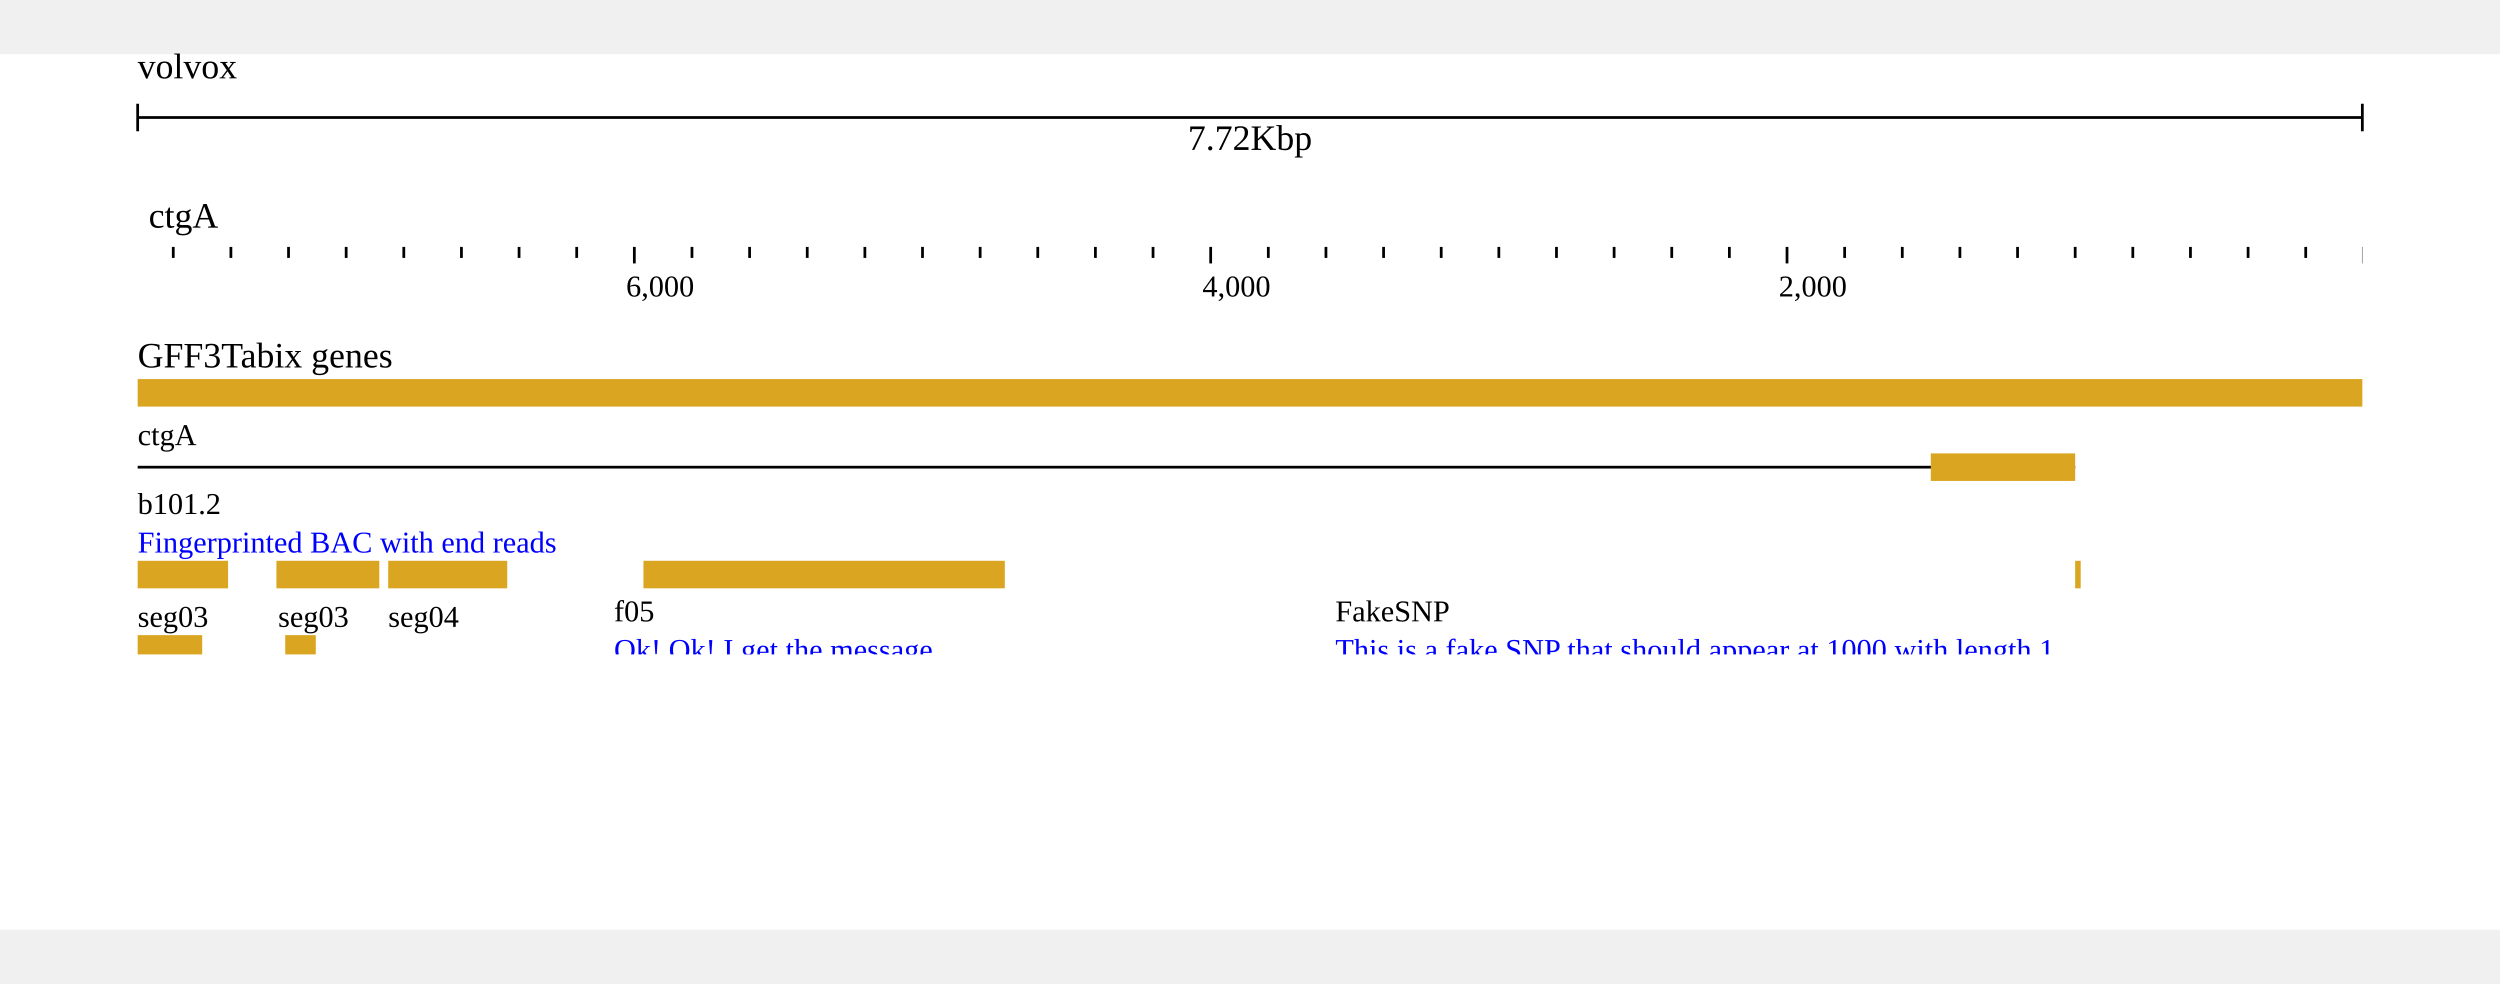
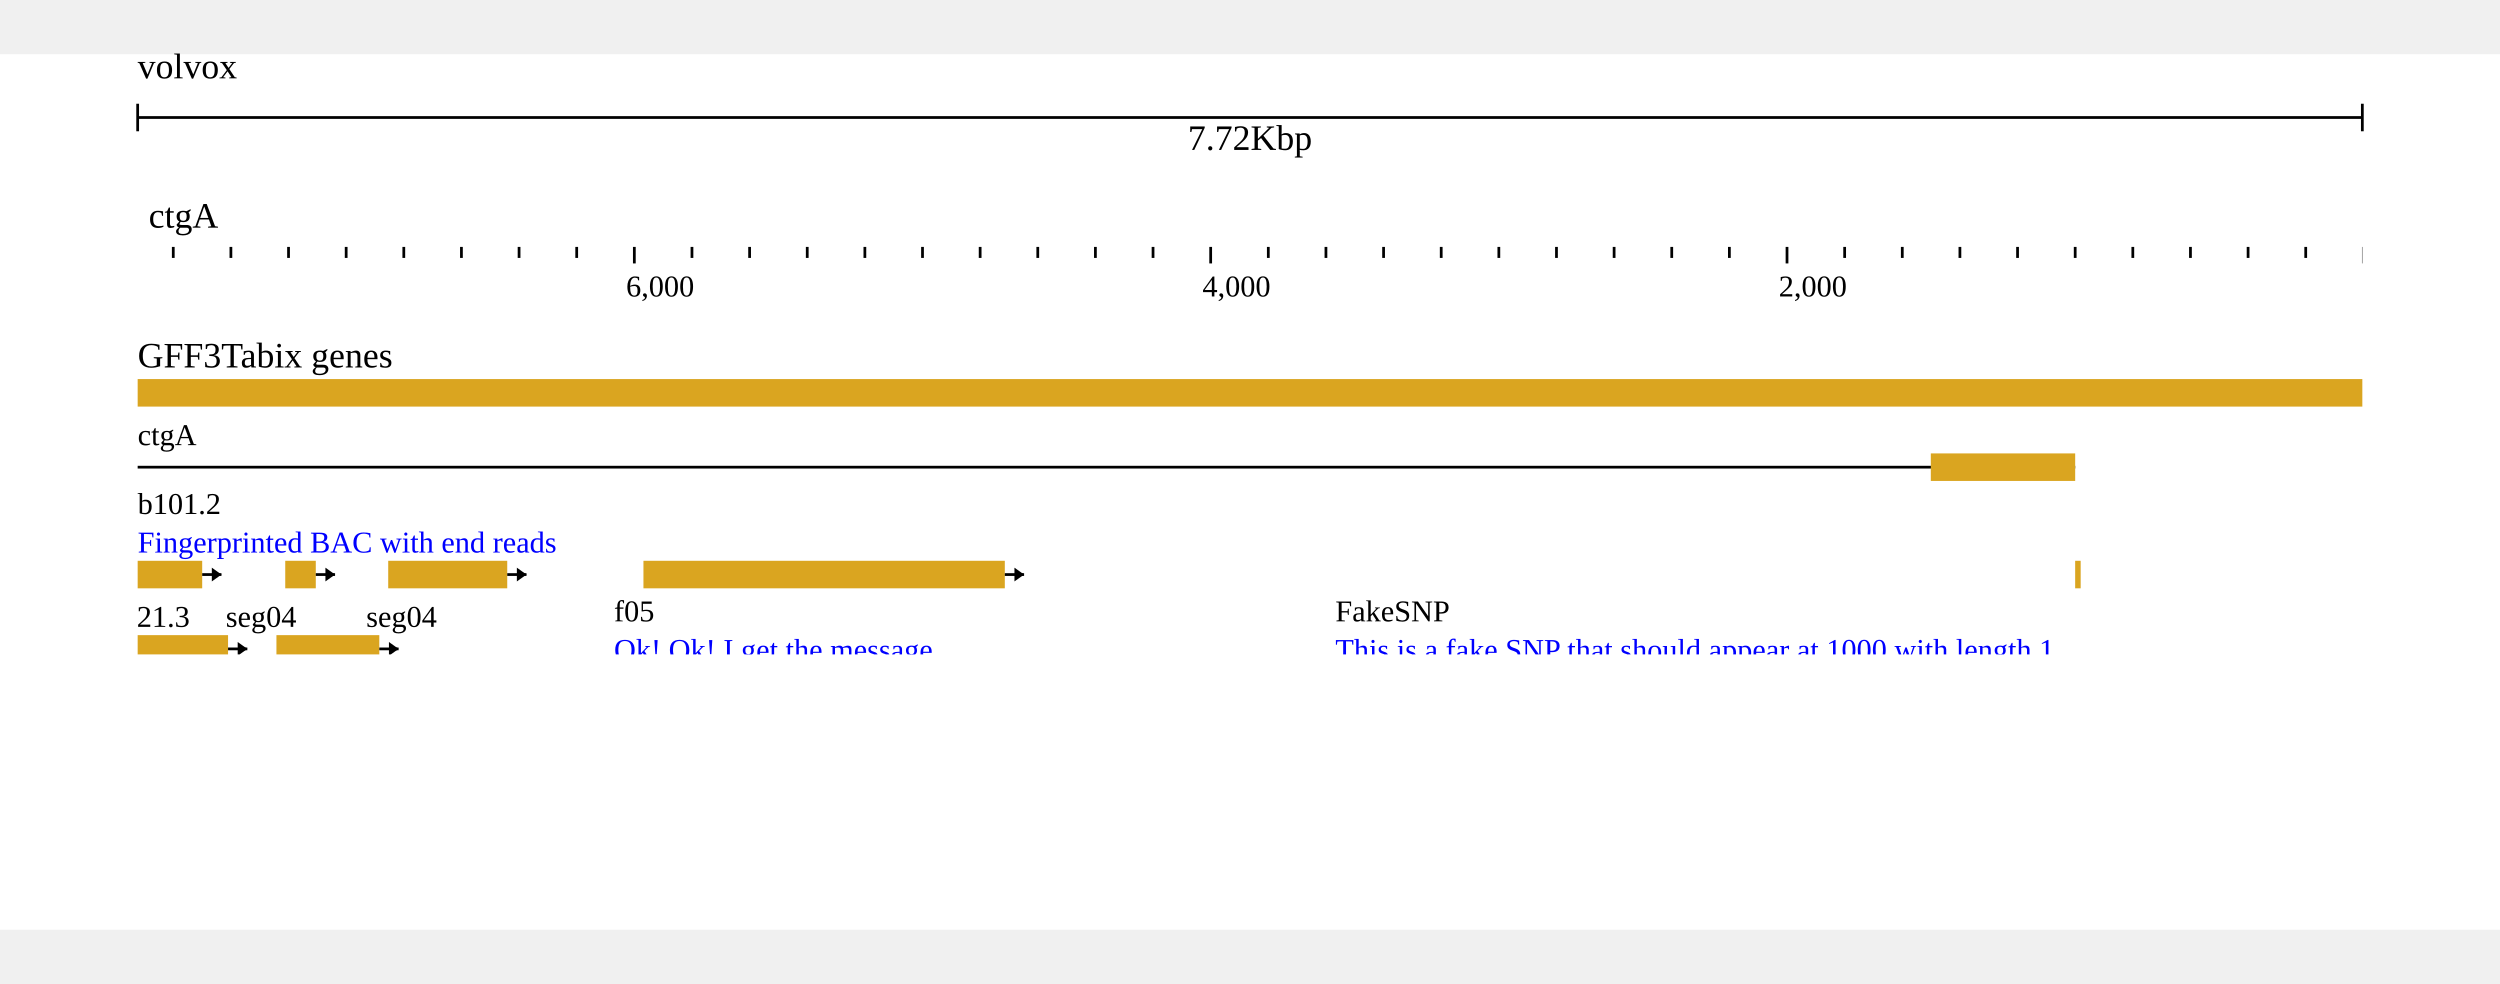
<svg xmlns="http://www.w3.org/2000/svg" width="808" height="318" viewBox="0,0,908,318">
  <rect width="908" height="318" fill="#ffffff" />
  <g transform="translate(50 0)">
    <g transform="translate(0)">
      <g id="header">
        <text x="0" y="0" dominant-baseline="hanging" font-size="13" fill="#000000">volvox</text>
        <g transform="translate(0 13)">
          <line x1="0" x2="808" y1="10" y2="10" stroke="#000000" />
          <line x1="0" x2="0" y1="5" y2="15" stroke="#000000" />
          <line x1="808" x2="808" y1="5" y2="15" stroke="#000000" />
          <text x="404" y="13" text-anchor="middle" dominant-baseline="hanging" font-size="13" fill="#000000">7.72Kbp</text>
        </g>
        <g transform="translate(0 50)">
          <g>
            <defs>
              <clipPath id="clip-{volvox}ctgA:3.534653465343581..7722.534653465344[rev]-0-reversed">
                <rect x="0" y="0" width="808" height="100" />
              </clipPath>
            </defs>
            <g transform="translate(0 0)">
              <g clip-path="url(#clip-{volvox}ctgA:3.534653465343581..7722.534653465344[rev]-0-reversed)">
                <text x="4" y="13" font-size="13" fill="#000000">ctgA</text>
                <g transform="translate(0 20)">
                  <line x1="829.303" x2="829.303" y1="0" y2="4" stroke-width="1" stroke="#000000" />
                  <line x1="808.37" x2="808.37" y1="0" y2="6" stroke-width="1" stroke="#000000" />
                  <line x1="787.437" x2="787.437" y1="0" y2="4" stroke-width="1" stroke="#000000" />
                  <line x1="766.505" x2="766.505" y1="0" y2="4" stroke-width="1" stroke="#000000" />
                  <line x1="745.572" x2="745.572" y1="0" y2="4" stroke-width="1" stroke="#000000" />
                  <line x1="724.639" x2="724.639" y1="0" y2="4" stroke-width="1" stroke="#000000" />
                  <line x1="703.707" x2="703.707" y1="0" y2="4" stroke-width="1" stroke="#000000" />
                  <line x1="682.774" x2="682.774" y1="0" y2="4" stroke-width="1" stroke="#000000" />
                  <line x1="661.841" x2="661.841" y1="0" y2="4" stroke-width="1" stroke="#000000" />
                  <line x1="640.909" x2="640.909" y1="0" y2="4" stroke-width="1" stroke="#000000" />
                  <line x1="619.976" x2="619.976" y1="0" y2="4" stroke-width="1" stroke="#000000" />
                  <line x1="599.044" x2="599.044" y1="0" y2="6" stroke-width="1" stroke="#000000" />
                  <line x1="578.111" x2="578.111" y1="0" y2="4" stroke-width="1" stroke="#000000" />
                  <line x1="557.178" x2="557.178" y1="0" y2="4" stroke-width="1" stroke="#000000" />
                  <line x1="536.246" x2="536.246" y1="0" y2="4" stroke-width="1" stroke="#000000" />
                  <line x1="515.313" x2="515.313" y1="0" y2="4" stroke-width="1" stroke="#000000" />
                  <line x1="494.38" x2="494.38" y1="0" y2="4" stroke-width="1" stroke="#000000" />
                  <line x1="473.448" x2="473.448" y1="0" y2="4" stroke-width="1" stroke="#000000" />
                  <line x1="452.515" x2="452.515" y1="0" y2="4" stroke-width="1" stroke="#000000" />
                  <line x1="431.582" x2="431.582" y1="0" y2="4" stroke-width="1" stroke="#000000" />
                  <line x1="410.65" x2="410.65" y1="0" y2="4" stroke-width="1" stroke="#000000" />
                  <line x1="389.717" x2="389.717" y1="0" y2="6" stroke-width="1" stroke="#000000" />
                  <line x1="368.784" x2="368.784" y1="0" y2="4" stroke-width="1" stroke="#000000" />
                  <line x1="347.852" x2="347.852" y1="0" y2="4" stroke-width="1" stroke="#000000" />
                  <line x1="326.919" x2="326.919" y1="0" y2="4" stroke-width="1" stroke="#000000" />
                  <line x1="305.987" x2="305.987" y1="0" y2="4" stroke-width="1" stroke="#000000" />
                  <line x1="285.054" x2="285.054" y1="0" y2="4" stroke-width="1" stroke="#000000" />
                  <line x1="264.121" x2="264.121" y1="0" y2="4" stroke-width="1" stroke="#000000" />
                  <line x1="243.189" x2="243.189" y1="0" y2="4" stroke-width="1" stroke="#000000" />
                  <line x1="222.256" x2="222.256" y1="0" y2="4" stroke-width="1" stroke="#000000" />
                  <line x1="201.323" x2="201.323" y1="0" y2="4" stroke-width="1" stroke="#000000" />
                  <line x1="180.391" x2="180.391" y1="0" y2="6" stroke-width="1" stroke="#000000" />
                  <line x1="159.458" x2="159.458" y1="0" y2="4" stroke-width="1" stroke="#000000" />
                  <line x1="138.525" x2="138.525" y1="0" y2="4" stroke-width="1" stroke="#000000" />
                  <line x1="117.593" x2="117.593" y1="0" y2="4" stroke-width="1" stroke="#000000" />
                  <line x1="96.66" x2="96.66" y1="0" y2="4" stroke-width="1" stroke="#000000" />
                  <line x1="75.727" x2="75.727" y1="0" y2="4" stroke-width="1" stroke="#000000" />
                  <line x1="54.795" x2="54.795" y1="0" y2="4" stroke-width="1" stroke="#000000" />
                  <line x1="33.862" x2="33.862" y1="0" y2="4" stroke-width="1" stroke="#000000" />
                  <line x1="12.93" x2="12.93" y1="0" y2="4" stroke-width="1" stroke="#000000" />
                  <line x1="-8.003" x2="-8.003" y1="0" y2="4" stroke-width="1" stroke="#000000" />
                  <line x1="-28.936" x2="-28.936" y1="0" y2="6" stroke-width="1" stroke="#000000" />
                  <text x="596.044" y="18" font-size="11" fill="#000000">2,000</text>
                  <text x="386.717" y="18" font-size="11" fill="#000000">4,000</text>
                  <text x="177.391" y="18" font-size="11" fill="#000000">6,000</text>
                </g>
              </g>
            </g>
          </g>
        </g>
      </g>
    </g>
    <g transform="translate(0 100)">
      <g transform="translate(0 0)">
        <g transform="translate(0 18)">
          <defs>
            <clipPath id="clip-jest">
              <rect x="0" y="0" width="808" height="100" />
            </clipPath>
          </defs>
          <g transform="translate(0 0)">
            <g clip-path="url(#clip-jest)">
              <g>
                <defs />
                <g>
                  <g>
                    <rect fill="goldenrod" stroke="none" x="0" y="0" width="808.265" height="10" />
                    <path fill="none" stroke="#000000" paint-order="fill stroke markers" d=" M -1285 32 L 703.706 32" stroke-miterlimit="10" />
                    <rect fill="goldenrod" stroke="none" x="651.269" y="27" width="52.436" height="10" />
                    <rect fill="goldenrod" stroke="none" x="703.7" y="66" width="2" height="10" />
                    <rect fill="goldenrod" stroke="none" x="599" y="105" width="104.768" height="10" />
                    <path fill="none" stroke="#000000" paint-order="fill stroke markers" d=" M 473.2 137 L 698.54 137" stroke-miterlimit="10" />
                    <path fill="none" stroke="#000000" paint-order="fill stroke markers" d=" M 507.87 135 L 503.87 137 L 507.87 139 M 547.87 135 L 543.87 137 L 547.87 139 M 587.87 135 L 583.87 137 L 587.87 139 M 627.87 135 L 623.87 137 L 627.87 139 M 667.87 135 L 663.87 137 L 667.87 139" stroke-miterlimit="10" stroke-width="0.5" />
                    <rect fill="goldenrod" stroke="none" x="651.337" y="132" width="47.203" height="10" />
                    <rect fill="goldenrod" stroke="none" x="473.2" y="132" width="21.247" height="10" />
                    <path fill="none" stroke="#000000" paint-order="fill stroke markers" d=" M 473.2 137 L 466.2 137" stroke-miterlimit="10" />
                    <path fill="#000000" stroke="none" paint-order="stroke fill markers" d=" M 469.7 134.5 L 469.7 139.5 L 466.2 137 Z" />
                    <path fill="none" stroke="#000000" paint-order="fill stroke markers" d=" M 44.3 164 L 698.55 164" stroke-miterlimit="10" />
                    <path fill="none" stroke="#000000" paint-order="fill stroke markers" d=" M 73.425 162 L 69.425 164 L 73.425 166 M 113.425 162 L 109.425 164 L 113.425 166 M 153.425 162 L 149.425 164 L 153.425 166 M 193.425 162 L 189.425 164 L 193.425 166 M 233.425 162 L 229.425 164 L 233.425 166 M 273.425 162 L 269.425 164 L 273.425 166 M 313.425 162 L 309.425 164 L 313.425 166 M 353.425 162 L 349.425 164 L 353.425 166 M 393.425 162 L 389.425 164 L 393.425 166 M 433.425 162 L 429.425 164 L 433.425 166 M 473.425 162 L 469.425 164 L 473.425 166 M 513.425 162 L 509.425 164 L 513.425 166 M 553.425 162 L 549.425 164 L 553.425 166 M 593.425 162 L 589.425 164 L 593.425 166 M 633.425 162 L 629.425 164 L 633.425 166 M 673.425 162 L 669.425 164 L 673.425 166" stroke-miterlimit="10" stroke-width="0.5" />
                    <rect fill="goldenrod" stroke="none" x="651.347" y="159" width="47.203" height="10" />
                    <rect fill="goldenrod" stroke="none" x="232.694" y="159" width="52.436" height="10" />
                    <rect fill="goldenrod" stroke="none" x="44.3" y="159" width="31.504" height="10" />
                    <path fill="none" stroke="#000000" paint-order="fill stroke markers" d=" M 44.3 164 L 37.3 164" stroke-miterlimit="10" />
                    <path fill="#000000" stroke="none" paint-order="stroke fill markers" d=" M 40.8 161.5 L 40.8 166.5 L 37.3 164 Z" />
                    <path fill="none" stroke="#000000" paint-order="fill stroke markers" d=" M -133.7 191 L 698.477 191" stroke-miterlimit="10" />
                    <path fill="none" stroke="#000000" paint-order="fill stroke markers" d=" M -95.611 189 L -99.611 191 L -95.611 193 M -55.611 189 L -59.611 191 L -55.611 193 M -15.611 189 L -19.611 191 L -15.611 193 M 24.389 189 L 20.389 191 L 24.389 193 M 64.389 189 L 60.389 191 L 64.389 193 M 104.389 189 L 100.389 191 L 104.389 193 M 144.389 189 L 140.389 191 L 144.389 193 M 184.389 189 L 180.389 191 L 184.389 193 M 224.389 189 L 220.389 191 L 224.389 193 M 264.389 189 L 260.389 191 L 264.389 193 M 304.389 189 L 300.389 191 L 304.389 193 M 344.389 189 L 340.389 191 L 344.389 193 M 384.389 189 L 380.389 191 L 384.389 193 M 424.389 189 L 420.389 191 L 424.389 193 M 464.389 189 L 460.389 191 L 464.389 193 M 504.389 189 L 500.389 191 L 504.389 193 M 544.389 189 L 540.389 191 L 544.389 193 M 584.389 189 L 580.389 191 L 584.389 193 M 624.389 189 L 620.389 191 L 624.389 193 M 664.389 189 L 660.389 191 L 664.389 193" stroke-miterlimit="10" stroke-width="0.5" />
                    <rect fill="#357089" stroke="none" x="682.673" y="187.75" width="15.804" height="6.5" />
                    <rect fill="goldenrod" stroke="none" x="651.274" y="186" width="31.399" height="10" />
                    <rect fill="goldenrod" stroke="none" x="399.873" y="186" width="94.511" height="10" />
                    <rect fill="goldenrod" stroke="none" x="232.621" y="186" width="52.436" height="10" />
                    <rect fill="goldenrod" stroke="none" x="11.991" y="186" width="63.74" height="10" />
                    <rect fill="#357089" stroke="none" x="0" y="187.75" width="11.991" height="6.5" />
                    <path fill="none" stroke="#000000" paint-order="fill stroke markers" d=" M -133.7 191 L -140.7 191" stroke-miterlimit="10" />
                    <path fill="#000000" stroke="none" paint-order="stroke fill markers" d=" M -137.2 188.5 L -137.2 193.5 L -140.7 191 Z" />
                    <path fill="none" stroke="#000000" paint-order="fill stroke markers" d=" M -133.7 203 L 698.477 203" stroke-miterlimit="10" />
                    <path fill="none" stroke="#000000" paint-order="fill stroke markers" d=" M -95.611 201 L -99.611 203 L -95.611 205 M -55.611 201 L -59.611 203 L -55.611 205 M -15.611 201 L -19.611 203 L -15.611 205 M 24.389 201 L 20.389 203 L 24.389 205 M 64.389 201 L 60.389 203 L 64.389 205 M 104.389 201 L 100.389 203 L 104.389 205 M 144.389 201 L 140.389 203 L 144.389 205 M 184.389 201 L 180.389 203 L 184.389 205 M 224.389 201 L 220.389 203 L 224.389 205 M 264.389 201 L 260.389 203 L 264.389 205 M 304.389 201 L 300.389 203 L 304.389 205 M 344.389 201 L 340.389 203 L 344.389 205 M 384.389 201 L 380.389 203 L 384.389 205 M 424.389 201 L 420.389 203 L 424.389 205 M 464.389 201 L 460.389 203 L 464.389 205 M 504.389 201 L 500.389 203 L 504.389 205 M 544.389 201 L 540.389 203 L 544.389 205 M 584.389 201 L 580.389 203 L 584.389 205 M 624.389 201 L 620.389 203 L 624.389 205 M 664.389 201 L 660.389 203 L 664.389 205" stroke-miterlimit="10" stroke-width="0.5" />
                    <rect fill="#357089" stroke="none" x="682.673" y="199.75" width="15.804" height="6.5" />
                    <rect fill="goldenrod" stroke="none" x="651.274" y="198" width="31.399" height="10" />
                    <rect fill="goldenrod" stroke="none" x="232.621" y="198" width="52.436" height="10" />
                    <rect fill="goldenrod" stroke="none" x="11.991" y="198" width="63.74" height="10" />
                    <rect fill="#357089" stroke="none" x="0" y="199.75" width="11.991" height="6.5" />
                    <path fill="none" stroke="#000000" paint-order="fill stroke markers" d=" M -133.7 203 L -140.7 203" stroke-miterlimit="10" />
                    <path fill="#000000" stroke="none" paint-order="stroke fill markers" d=" M -137.2 200.5 L -137.2 205.5 L -140.7 203 Z" />
                    <path fill="none" stroke="#000000" paint-order="fill stroke markers" d=" M -133.7 215 L 672.311 215" stroke-miterlimit="10" />
                    <path fill="none" stroke="#000000" paint-order="fill stroke markers" d=" M -108.694 213 L -112.694 215 L -108.694 217 M -68.694 213 L -72.694 215 L -68.694 217 M -28.694 213 L -32.694 215 L -28.694 217 M 11.306 213 L 7.306 215 L 11.306 217 M 51.306 213 L 47.306 215 L 51.306 217 M 91.306 213 L 87.306 215 L 91.306 217 M 131.306 213 L 127.306 215 L 131.306 217 M 171.306 213 L 167.306 215 L 171.306 217 M 211.306 213 L 207.306 215 L 211.306 217 M 251.306 213 L 247.306 215 L 251.306 217 M 291.306 213 L 287.306 215 L 291.306 217 M 331.306 213 L 327.306 215 L 331.306 217 M 371.306 213 L 367.306 215 L 371.306 217 M 411.306 213 L 407.306 215 L 411.306 217 M 451.306 213 L 447.306 215 L 451.306 217 M 491.306 213 L 487.306 215 L 491.306 217 M 531.306 213 L 527.306 215 L 531.306 217 M 571.306 213 L 567.306 215 L 571.306 217 M 611.306 213 L 607.306 215 L 611.306 217 M 651.306 213 L 647.306 215 L 651.306 217" stroke-miterlimit="10" stroke-width="0.5" />
                    <rect fill="#357089" stroke="none" x="651.274" y="211.75" width="21.037" height="6.5" />
                    <rect fill="#357089" stroke="none" x="462.88" y="211.75" width="31.504" height="6.5" />
                    <rect fill="goldenrod" stroke="none" x="399.873" y="210" width="63.007" height="10" />
                    <rect fill="goldenrod" stroke="none" x="232.621" y="210" width="52.436" height="10" />
                    <rect fill="goldenrod" stroke="none" x="12.828" y="210" width="62.903" height="10" />
                    <rect fill="#357089" stroke="none" x="0" y="211.75" width="12.828" height="6.5" />
                    <path fill="none" stroke="#000000" paint-order="fill stroke markers" d=" M -133.7 215 L -140.7 215" stroke-miterlimit="10" />
                    <path fill="#000000" stroke="none" paint-order="stroke fill markers" d=" M -137.2 212.5 L -137.2 217.5 L -140.7 215 Z" />
                    <rect fill="goldenrod" stroke="none" x="599" y="249" width="94.302" height="10" />
+                     <path fill="none" stroke="#000000" paint-order="fill stroke markers" d=" M 599 254 L 592 254" stroke-miterlimit="10" />
+                     <path fill="#000000" stroke="none" paint-order="stroke fill markers" d=" M 595.5 251.5 L 595.5 256.5 L 592 254 Z" />
                    <path fill="none" stroke="#000000" paint-order="fill stroke markers" d=" M 54.7 281 L 688.017 281" stroke-miterlimit="10" />
                    <path fill="none" stroke="#000000" paint-order="fill stroke markers" d=" M 93.359 279 L 89.359 281 L 93.359 283 M 133.359 279 L 129.359 281 L 133.359 283 M 173.359 279 L 169.359 281 L 173.359 283 M 213.359 279 L 209.359 281 L 213.359 283 M 253.359 279 L 249.359 281 L 253.359 283 M 293.359 279 L 289.359 281 L 293.359 283 M 333.359 279 L 329.359 281 L 333.359 283 M 373.359 279 L 369.359 281 L 373.359 283 M 413.359 279 L 409.359 281 L 413.359 283 M 453.359 279 L 449.359 281 L 453.359 283 M 493.359 279 L 489.359 281 L 493.359 283 M 533.359 279 L 529.359 281 L 533.359 283 M 573.359 279 L 569.359 281 L 573.359 283 M 613.359 279 L 609.359 281 L 613.359 283 M 653.359 279 L 649.359 281 L 653.359 283" stroke-miterlimit="10" stroke-width="0.5" />
                    <rect fill="goldenrod" stroke="none" x="651.28" y="276" width="36.737" height="10" />
                    <rect fill="goldenrod" stroke="none" x="232.627" y="276" width="52.436" height="10" />
                    <rect fill="goldenrod" stroke="none" x="54.7" y="276" width="21.037" height="10" />
                    <path fill="none" stroke="#000000" paint-order="fill stroke markers" d=" M 54.7 281 L 47.7 281" stroke-miterlimit="10" />
                    <path fill="#000000" stroke="none" paint-order="stroke fill markers" d=" M 51.2 278.5 L 51.2 283.5 L 47.7 281 Z" />
                    <rect fill="goldenrod" stroke="none" x="609.5" y="303" width="73.369" height="10" />
+                     <path fill="none" stroke="#000000" paint-order="fill stroke markers" d=" M 609.5 308 L 602.5 308" stroke-miterlimit="10" />
+                     <path fill="#000000" stroke="none" paint-order="stroke fill markers" d=" M 606 305.5 L 606 310.5 L 602.5 308 Z" />
                    <rect fill="goldenrod" stroke="none" x="494.3" y="330" width="146.633" height="10" />
+                     <path fill="none" stroke="#000000" paint-order="fill stroke markers" d=" M 640.933 335 L 647.933 335" stroke-miterlimit="10" />
+                     <path fill="#000000" stroke="none" paint-order="stroke fill markers" d=" M 644.433 332.5 L 644.433 337.5 L 647.933 335 Z" />
                    <rect fill="goldenrod" stroke="none" x="600.7" y="357" width="34.12" height="10" />
+                     <path fill="none" stroke="#000000" paint-order="fill stroke markers" d=" M 600.7 362 L 593.7 362" stroke-miterlimit="10" />
+                     <path fill="#000000" stroke="none" paint-order="stroke fill markers" d=" M 597.2 359.5 L 597.2 364.5 L 593.7 362 Z" />
                    <rect fill="goldenrod" stroke="none" x="504.8" y="396" width="115.234" height="10" />
-                     <rect fill="goldenrod" stroke="none" x="166.7" y="303" width="326.235" height="10" />
+                     <path fill="none" stroke="#000000" paint-order="fill stroke markers" d=" M 620.034 401 L 627.034 401" stroke-miterlimit="10" />
+                     <path fill="#000000" stroke="none" paint-order="stroke fill markers" d=" M 623.534 398.5 L 623.534 403.5 L 627.034 401 Z" />
+                     <rect fill="goldenrod" stroke="none" x="166.7" y="357" width="326.235" height="10" />
+                     <path fill="none" stroke="#000000" paint-order="fill stroke markers" d=" M 166.7 362 L 159.7 362" stroke-miterlimit="10" />
+                     <path fill="#000000" stroke="none" paint-order="stroke fill markers" d=" M 163.2 359.5 L 163.2 364.5 L 159.7 362 Z" />
                    <rect fill="goldenrod" stroke="none" x="183.7" y="66" width="131.248" height="10" />
+                     <path fill="none" stroke="#000000" paint-order="fill stroke markers" d=" M 314.948 71 L 321.948 71" stroke-miterlimit="10" />
+                     <path fill="#000000" stroke="none" paint-order="stroke fill markers" d=" M 318.448 68.5 L 318.448 73.5 L 321.948 71 Z" />
                    <rect fill="goldenrod" stroke="none" x="253.4" y="105" width="7.326" height="10" />
+                     <path fill="none" stroke="#000000" paint-order="fill stroke markers" d=" M 260.726 110 L 267.726 110" stroke-miterlimit="10" />
+                     <path fill="#000000" stroke="none" paint-order="stroke fill markers" d=" M 264.226 107.5 L 264.226 112.5 L 267.726 110 Z" />
                    <path fill="none" stroke="#000000" paint-order="fill stroke markers" d=" M 23 137 L 242.165 137" stroke-miterlimit="10" />
                    <path fill="none" stroke="#000000" paint-order="fill stroke markers" d=" M 50.582 135 L 54.582 137 L 50.582 139 M 90.582 135 L 94.582 137 L 90.582 139 M 130.582 135 L 134.582 137 L 130.582 139 M 170.582 135 L 174.582 137 L 170.582 139 M 210.582 135 L 214.582 137 L 210.582 139" stroke-miterlimit="10" stroke-width="0.5" />
                    <rect fill="goldenrod" stroke="none" x="232.64" y="132" width="9.524" height="10" />
                    <rect fill="goldenrod" stroke="none" x="23" y="132" width="52.75" height="10" />
                    <path fill="none" stroke="#000000" paint-order="fill stroke markers" d=" M 242.165 137 L 249.165 137" stroke-miterlimit="10" />
                    <path fill="#000000" stroke="none" paint-order="stroke fill markers" d=" M 245.665 134.5 L 245.665 139.5 L 249.165 137 Z" />
                    <rect fill="goldenrod" stroke="none" x="169.8" y="105" width="31.608" height="10" />
+                     <path fill="none" stroke="#000000" paint-order="fill stroke markers" d=" M 201.408 110 L 208.408 110" stroke-miterlimit="10" />
+                     <path fill="#000000" stroke="none" paint-order="stroke fill markers" d=" M 204.908 107.5 L 204.908 112.5 L 208.408 110 Z" />
                    <rect fill="goldenrod" stroke="none" x="91" y="66" width="43.226" height="10" />
-                     <rect fill="goldenrod" stroke="none" x="50.4" y="66" width="37.365" height="10" />
-                     <rect fill="goldenrod" stroke="none" x="53.6" y="93" width="11.094" height="10" />
-                     <rect fill="goldenrod" stroke="none" x="0" y="66" width="32.83" height="10" />
-                     <rect fill="goldenrod" stroke="none" x="0" y="93" width="23.436" height="10" />
+                     <path fill="none" stroke="#000000" paint-order="fill stroke markers" d=" M 134.226 71 L 141.226 71" stroke-miterlimit="10" />
+                     <path fill="#000000" stroke="none" paint-order="stroke fill markers" d=" M 137.726 68.5 L 137.726 73.5 L 141.226 71 Z" />
+                     <rect fill="goldenrod" stroke="none" x="50.4" y="93" width="37.365" height="10" />
+                     <path fill="none" stroke="#000000" paint-order="fill stroke markers" d=" M 87.765 98 L 94.765 98" stroke-miterlimit="10" />
+                     <path fill="#000000" stroke="none" paint-order="stroke fill markers" d=" M 91.265 95.5 L 91.265 100.5 L 94.765 98 Z" />
+                     <rect fill="goldenrod" stroke="none" x="53.6" y="66" width="11.094" height="10" />
+                     <path fill="none" stroke="#000000" paint-order="fill stroke markers" d=" M 64.694 71 L 71.694 71" stroke-miterlimit="10" />
+                     <path fill="#000000" stroke="none" paint-order="stroke fill markers" d=" M 68.194 68.5 L 68.194 73.5 L 71.694 71 Z" />
+                     <rect fill="goldenrod" stroke="none" x="0" y="93" width="32.83" height="10" />
+                     <path fill="none" stroke="#000000" paint-order="fill stroke markers" d=" M 32.83 98 L 39.83 98" stroke-miterlimit="10" />
+                     <path fill="#000000" stroke="none" paint-order="stroke fill markers" d=" M 36.33 95.5 L 36.33 100.5 L 39.83 98 Z" />
+                     <rect fill="goldenrod" stroke="none" x="0" y="66" width="23.436" height="10" />
+                     <path fill="none" stroke="#000000" paint-order="fill stroke markers" d=" M 23.436 71 L 30.436 71" stroke-miterlimit="10" />
+                     <path fill="#000000" stroke="none" paint-order="stroke fill markers" d=" M 26.936 68.5 L 26.936 73.5 L 30.436 71 Z" />
                    <rect fill="goldenrod" stroke="none" x="0" y="120" width="3.052" height="10" />
+                     <path fill="none" stroke="#000000" paint-order="fill stroke markers" d=" M 3.052 125 L 10.052 125" stroke-miterlimit="10" />
+                     <path fill="#000000" stroke="none" paint-order="stroke fill markers" d=" M 6.552 122.5 L 6.552 127.5 L 10.052 125 Z" />
                  </g>
                </g>
              </g>
            </g>
          </g>
          <defs>
            <clipPath id="clip-jest-labels">
              <rect x="0" y="0" width="808" height="100" />
            </clipPath>
          </defs>
          <g clip-path="url(#clip-jest-labels)">
            <g transform="translate(0, 13)">
              <text x="0" y="11" font-size="11" fill="currentColor">ctgA</text>
            </g>
            <g transform="translate(0, 38)">
              <text x="0" y="11" font-size="11" fill="currentColor">b101.2</text>
              <text x="0" y="25" font-size="11" fill="blue">Fingerprinted BAC with end reads</text>
            </g>
            <g transform="translate(435, 77)">
              <text x="0" y="11" font-size="11" fill="currentColor">FakeSNP</text>
              <text x="0" y="25" font-size="11" fill="blue">This is a fake SNP that should appear at 1000 with length 1</text>
            </g>
            <g transform="translate(599, 118)">
              <text x="0" y="11" font-size="11" fill="currentColor">Remark:hga</text>
            </g>
            <g transform="translate(473, 145)">
              <text x="0" y="11" font-size="11" fill="currentColor">agt830.5</text>
            </g>
            <g transform="translate(44, 172)">
              <text x="0" y="11" font-size="11" fill="currentColor">agt221.5</text>
            </g>
            <g transform="translate(0, 221)">
              <text x="0" y="11" font-size="11" fill="currentColor">EDEN</text>
              <text x="0" y="25" font-size="11" fill="blue">protein kinase</text>
            </g>
            <g transform="translate(599, 262)">
              <text x="0" y="11" font-size="11" fill="currentColor">Gene:hga</text>
            </g>
            <g transform="translate(55, 289)">
              <text x="0" y="11" font-size="11" fill="currentColor">agt767.5</text>
            </g>
            <g transform="translate(610, 316)">
              <text x="0" y="11" font-size="11" fill="currentColor">Protein:HGA</text>
            </g>
-             <g transform="translate(495, 343)">
+             <g transform="translate(487, 343)">
              <text x="0" y="11" font-size="11" fill="currentColor">Gene:hgb</text>
            </g>
-             <g transform="translate(535, 368)">
+             <g transform="translate(543, 368)">
              <text x="0" y="11" font-size="11" fill="currentColor">f07</text>
              <text x="0" y="25" font-size="11" fill="blue">This is an example</text>
            </g>
-             <g transform="translate(505, 409)">
+             <g transform="translate(497, 409)">
              <text x="0" y="11" font-size="11" fill="currentColor">Protein:HGB</text>
            </g>
-             <g transform="translate(167, 314)">
+             <g transform="translate(167, 368)">
              <text x="0" y="11" font-size="11" fill="currentColor">f06</text>
              <text x="0" y="25" font-size="11" fill="blue">This is another example</text>
            </g>
            <g transform="translate(173, 77)">
              <text x="0" y="11" font-size="11" fill="currentColor">f05</text>
              <text x="0" y="25" font-size="11" fill="blue">Ok! Ok! I get the message.</text>
            </g>
            <g transform="translate(228, 118)">
              <text x="0" y="11" font-size="11" fill="currentColor">seg04</text>
            </g>
            <g transform="translate(15, 145)">
              <text x="0" y="11" font-size="11" fill="currentColor">agt830.3</text>
            </g>
-             <g transform="translate(169, 118)">
-               <text x="0" y="11" font-size="11" fill="currentColor">seg04</text>
-             </g>
-             <g transform="translate(91, 79)">
-               <text x="0" y="11" font-size="11" fill="currentColor">seg04</text>
-             </g>
-             <g transform="translate(51, 79)">
+             <g transform="translate(162, 118)">
+               <text x="0" y="11" font-size="11" fill="currentColor">seg04</text>
+             </g>
+             <g transform="translate(83, 79)">
+               <text x="0" y="11" font-size="11" fill="currentColor">seg04</text>
+             </g>
+             <g transform="translate(43, 106)">
              <text x="0" y="11" font-size="11" fill="currentColor">seg03</text>
            </g>
-             <g transform="translate(32, 106)">
-               <text x="0" y="11" font-size="11" fill="currentColor">seg04</text>
-             </g>
-             <g transform="translate(0, 79)">
+             <g transform="translate(32, 79)">
+               <text x="0" y="11" font-size="11" fill="currentColor">seg04</text>
+             </g>
+             <g transform="translate(0, 106)">
              <text x="0" y="11" font-size="11" fill="currentColor">seg03</text>
            </g>
-             <g transform="translate(-19.25748, 106)">
+             <g transform="translate(-19.25748, 79)">
              <text x="0" y="11" font-size="11" fill="currentColor">agt221.3</text>
            </g>
            <g transform="translate(-26.35392, 133)">
              <text x="0" y="11" font-size="11" fill="currentColor">seg04</text>
            </g>
-             <g transform="translate(-70.92587, 79)">
+             <g transform="translate(-70.92587, 106)">
              <text x="0" y="11" font-size="11" fill="currentColor">agt767.3</text>
            </g>
-             <g transform="translate(-64.28125, 106)">
+             <g transform="translate(-64.28125, 160)">
              <text x="0" y="11" font-size="11" fill="currentColor">seg03</text>
            </g>
-             <g transform="translate(-90.26998, 133)">
+             <g transform="translate(-90.26998, 79)">
              <text x="0" y="11" font-size="11" fill="currentColor">seg03</text>
            </g>
-             <g transform="translate(-115.2812, 106)">
-               <text x="0" y="11" font-size="11" fill="currentColor">seg04</text>
-             </g>
-             <g transform="translate(-149.2812, 106)">
+             <g transform="translate(-115.8917, 133)">
+               <text x="0" y="11" font-size="11" fill="currentColor">seg04</text>
+             </g>
+             <g transform="translate(-149.2812, 133)">
              <text x="0" y="11" font-size="11" fill="currentColor">seg04</text>
            </g>
            <g transform="translate(-205.7384, 79)">
              <text x="0" y="11" font-size="11" fill="currentColor">seg04</text>
            </g>
            <g transform="translate(-272.0693, 77)">
              <text x="0" y="11" font-size="11" fill="currentColor">Apple1</text>
              <text x="0" y="25" font-size="11" fill="blue">CDS with no parent</text>
            </g>
-             <g transform="translate(-272.0693, 116)">
+             <g transform="translate(-264.0693, 116)">
              <text x="0" y="11" font-size="11" fill="currentColor">Apple4</text>
              <text x="0" y="25" font-size="11" fill="blue">Gene with no subfeatures</text>
            </g>
-             <g transform="translate(-459.2387, 77)">
+             <g transform="translate(-451.2387, 77)">
              <text x="0" y="11" font-size="11" fill="currentColor">m11</text>
              <text x="0" y="25" font-size="11" fill="blue">kinase</text>
            </g>
-             <g transform="translate(-532.7042, 118)">
+             <g transform="translate(-524.7042, 118)">
              <text x="0" y="11" font-size="11" fill="currentColor">seg12</text>
            </g>
            <g transform="translate(-578.4786, 116)">
              <text x="0" y="11" font-size="11" fill="currentColor">Apple2</text>
              <text x="0" y="25" font-size="11" fill="blue">mRNA with CDSs but no UTRs</text>
            </g>
-             <g transform="translate(-594.5767, 157)">
-               <text x="0" y="11" font-size="11" fill="currentColor">seg12</text>
-             </g>
-             <g transform="translate(-596.2194, 184)">
+             <g transform="translate(-586.5767, 157)">
+               <text x="0" y="11" font-size="11" fill="currentColor">seg12</text>
+             </g>
+             <g transform="translate(-588.2194, 184)">
              <text x="0" y="11" font-size="11" fill="currentColor">f08</text>
            </g>
-             <g transform="translate(-629.2812, 211)">
+             <g transform="translate(-621.1353, 211)">
              <text x="0" y="11" font-size="11" fill="currentColor">seg12</text>
            </g>
            <g transform="translate(-656.7453, 209)">
              <text x="0" y="11" font-size="11" fill="currentColor">m05</text>
              <text x="0" y="25" font-size="11" fill="blue">helix loop helix</text>
            </g>
-             <g transform="translate(-677.2812, 157)">
-               <text x="0" y="11" font-size="11" fill="currentColor">seg12</text>
-             </g>
-             <g transform="translate(-686.5166, 250)">
-               <text x="0" y="11" font-size="11" fill="currentColor">seg12</text>
-             </g>
-             <g transform="translate(-745.7394, 157)">
+             <g transform="translate(-669.2812, 157)">
+               <text x="0" y="11" font-size="11" fill="currentColor">seg12</text>
+             </g>
+             <g transform="translate(-678.5166, 250)">
+               <text x="0" y="11" font-size="11" fill="currentColor">seg12</text>
+             </g>
+             <g transform="translate(-737.7394, 157)">
              <text x="0" y="11" font-size="11" fill="currentColor">seg12</text>
            </g>
            <g transform="translate(-754.7641, 209)">
              <text x="0" y="11" font-size="11" fill="currentColor">m14</text>
              <text x="0" y="25" font-size="11" fill="blue">kinase</text>
            </g>
-             <g transform="translate(-810.2812, 157)">
-               <text x="0" y="11" font-size="11" fill="currentColor">seg12</text>
-             </g>
-             <g transform="translate(-810.7894, 250)">
+             <g transform="translate(-802.2812, 157)">
+               <text x="0" y="11" font-size="11" fill="currentColor">seg12</text>
+             </g>
+             <g transform="translate(-802.7894, 250)">
              <text x="0" y="11" font-size="11" fill="currentColor">f10</text>
            </g>
-             <g transform="translate(-824.4014, 275)">
+             <g transform="translate(-816.4014, 275)">
              <text x="0" y="11" font-size="11" fill="currentColor">m03</text>
              <text x="0" y="25" font-size="11" fill="blue">zinc finger</text>
            </g>
-             <g transform="translate(-858.2812, 79)">
-               <text x="0" y="11" font-size="11" fill="currentColor">seg12</text>
-             </g>
-             <g transform="translate(-869.2812, 157)">
+             <g transform="translate(-850.2812, 157)">
+               <text x="0" y="11" font-size="11" fill="currentColor">seg12</text>
+             </g>
+             <g transform="translate(-861.2812, 79)">
              <text x="0" y="11" font-size="11" fill="currentColor">seg12</text>
            </g>
          </g>
        </g>
        <g>
          <text x="0" y="5" fill="#000000" font-size="13" dominant-baseline="hanging">GFF3Tabix genes</text>
        </g>
      </g>
    </g>
  </g>
</svg>
